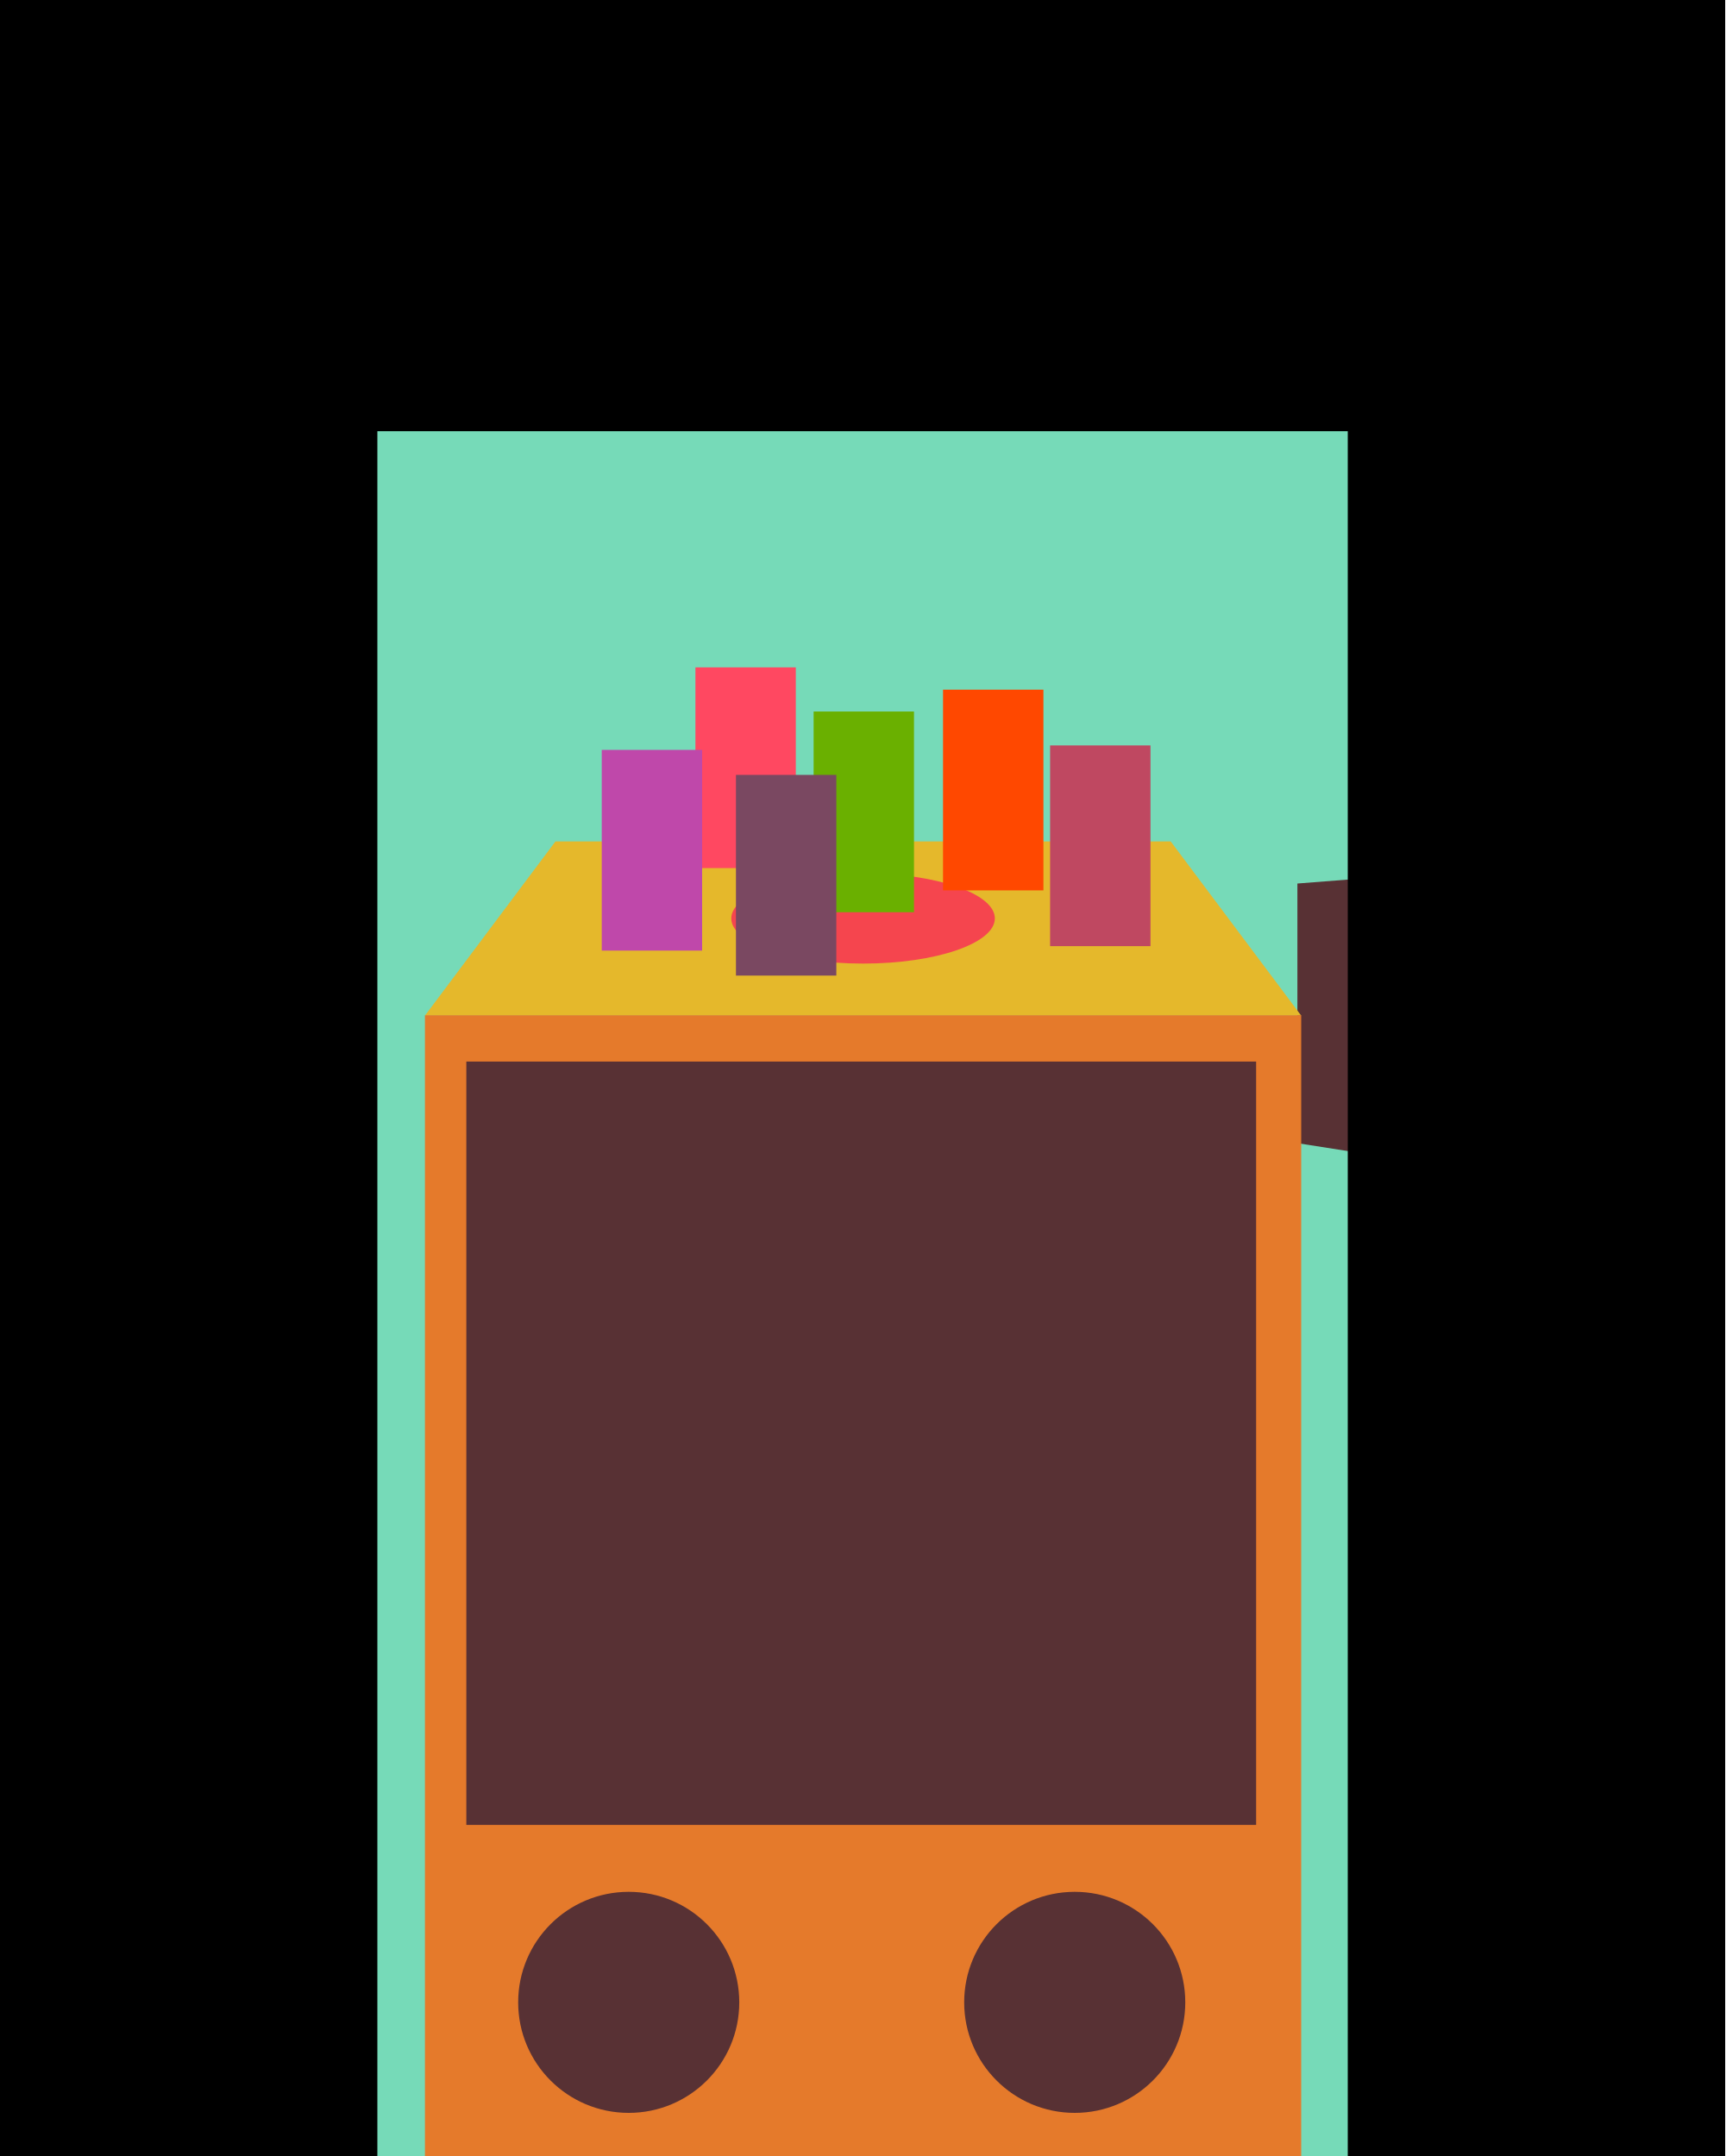
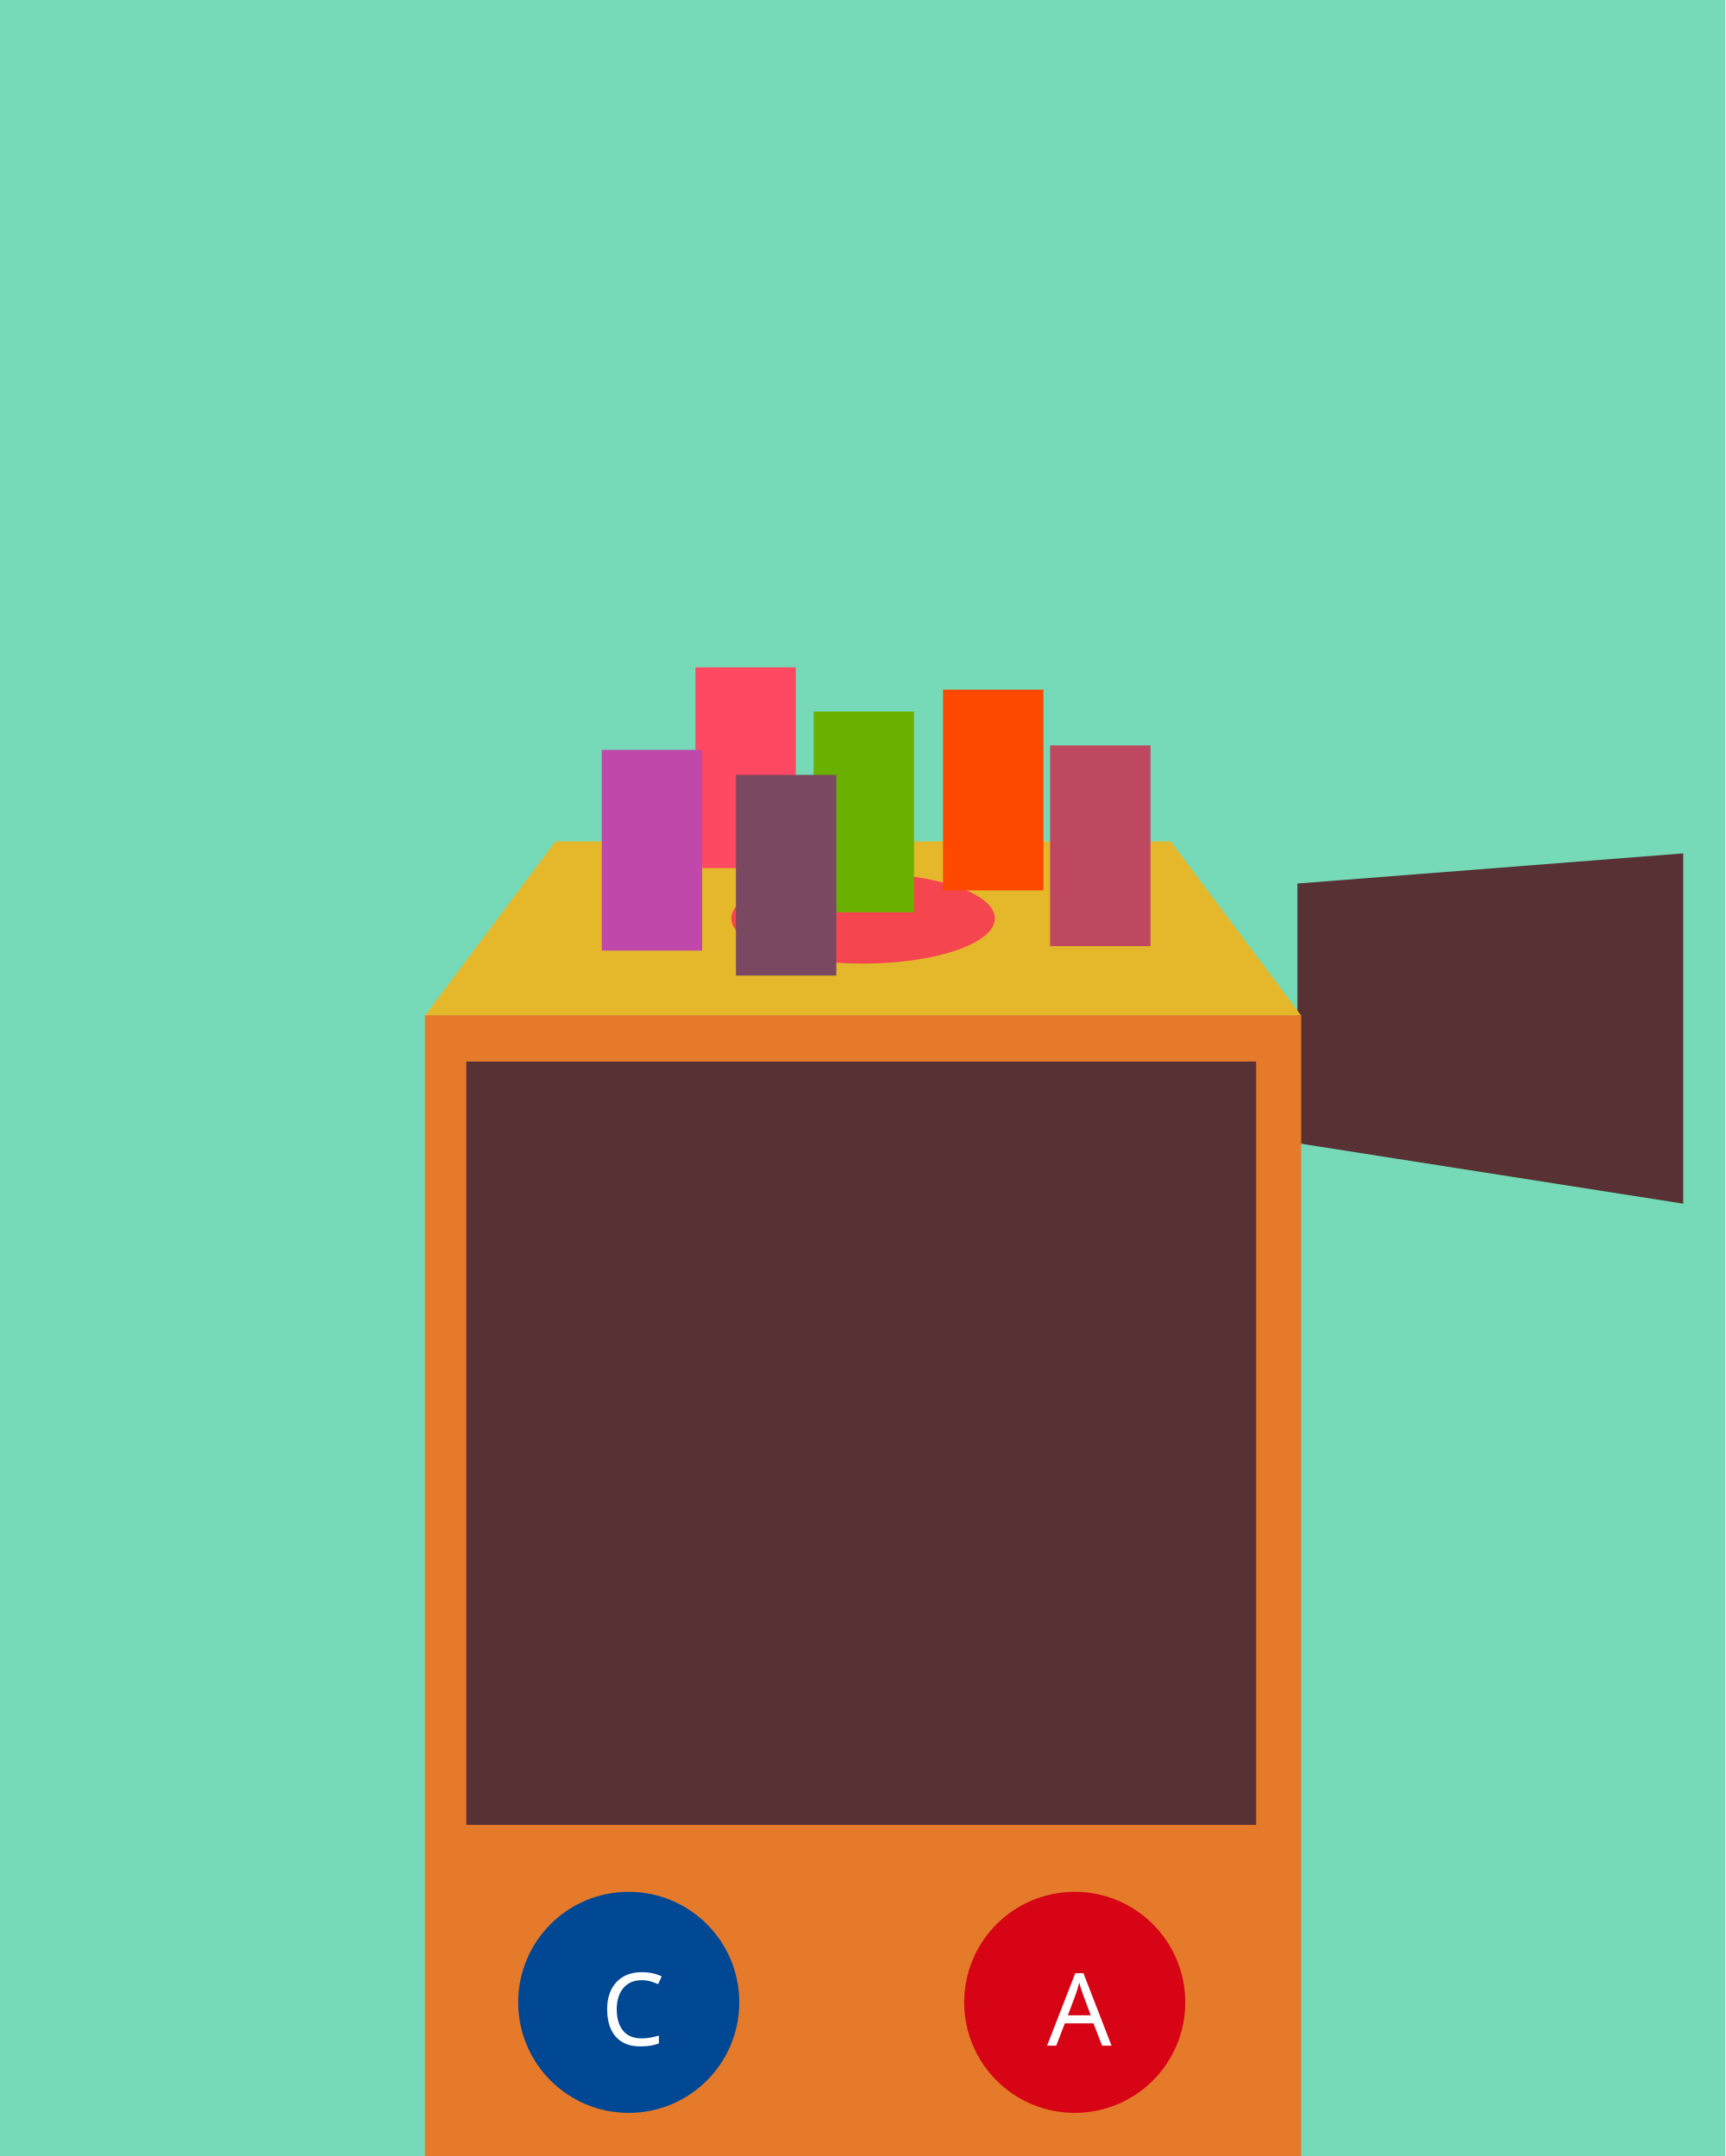
<svg xmlns="http://www.w3.org/2000/svg" width="682.667" height="853.333" viewBox="0 0 640 800" id="svg2" version="1.1">
  <defs id="defs4" />
  <g id="layer5" transform="translate(0,160)" style="display:inline">
    <rect y="-160" x="0" height="800" width="640" id="rect4268" style="opacity:1;fill:#76dab8;fill-opacity:1;stroke:none;stroke-width:3.543;stroke-miterlimit:4;stroke-dasharray:14.172, 14.172;stroke-dashoffset:0;stroke-opacity:1" />
    <path style="opacity:1;fill:#583134;fill-opacity:1;stroke:none;stroke-width:3.543;stroke-miterlimit:4;stroke-dasharray:14.172, 14.172;stroke-dashoffset:0;stroke-opacity:1" d="m 481.316,167.839 143.136,-11.184 V 286.63 L 481.316,264.18 Z" id="rect4274-5" />
    <g id="g4254" transform="matrix(1.42397,0,0,1.157854,-161.6868,-95.14813)">
      <path id="rect4248" d="m 258.254,213.643 h 160.294 l 34,55.819 H 224.254 Z" style="opacity:1;fill:#e5b82b;fill-opacity:1;stroke:none;stroke-width:3.543;stroke-miterlimit:4;stroke-dasharray:14.172, 14.172;stroke-dashoffset:0;stroke-opacity:1" />
      <rect style="opacity:1;fill:#e57a2b;fill-opacity:1;stroke:none;stroke-width:3.841;stroke-miterlimit:4;stroke-dasharray:15.362, 15.362;stroke-dashoffset:0;stroke-opacity:1" id="rect4250" width="228.294" height="413.069" x="224.254" y="269.357" />
      <ellipse style="display:inline;opacity:0.622;fill:#ff0063;fill-opacity:1;stroke:none;stroke-width:27.692;stroke-linecap:round;stroke-miterlimit:4;stroke-dasharray:none;stroke-dashoffset:0;stroke-opacity:1" id="path4506" cx="338.401" cy="238.313" rx="34.333" ry="14.477" />
    </g>
    <rect y="104.013" x="301.841" height="74.478" width="37.239" id="rect4260" style="opacity:1;fill:#6ab000;fill-opacity:1;stroke:none;stroke-width:2.932;stroke-miterlimit:4;stroke-dasharray:11.728, 11.728;stroke-dashoffset:0;stroke-opacity:1" />
    <rect y="95.906" x="349.853" height="74.478" width="37.239" id="rect4262" style="opacity:1;fill:#ff4800;fill-opacity:1;stroke:none;stroke-width:2.932;stroke-miterlimit:4;stroke-dasharray:11.728, 11.728;stroke-dashoffset:0;stroke-opacity:1" />
    <rect y="87.63" x="257.996" height="74.478" width="37.239" id="rect4264" style="opacity:1;fill:#ff4861;fill-opacity:1;stroke:none;stroke-width:2.932;stroke-miterlimit:4;stroke-dasharray:11.728, 11.728;stroke-dashoffset:0;stroke-opacity:1" />
    <rect y="127.525" x="273.026" height="74.478" width="37.239" id="rect4266" style="opacity:1;fill:#7a4861;fill-opacity:1;stroke:none;stroke-width:2.932;stroke-miterlimit:4;stroke-dasharray:11.728, 11.728;stroke-dashoffset:0;stroke-opacity:1" />
    <rect y="116.594" x="389.574" height="74.478" width="37.239" id="rect4270" style="opacity:1;fill:#bf4861;fill-opacity:1;stroke:none;stroke-width:2.932;stroke-miterlimit:4;stroke-dasharray:11.728, 11.728;stroke-dashoffset:0;stroke-opacity:1" />
    <rect style="opacity:1;fill:#bf48aa;fill-opacity:1;stroke:none;stroke-width:2.932;stroke-miterlimit:4;stroke-dasharray:11.728, 11.728;stroke-dashoffset:0;stroke-opacity:1" id="rect4258" width="37.239" height="74.478" x="223.24" y="118.249" />
    <rect style="opacity:1;fill:#583134;fill-opacity:1;stroke:none;stroke-width:4.095;stroke-miterlimit:4;stroke-dasharray:16.381, 16.381;stroke-dashoffset:0;stroke-opacity:1" id="rect4274" width="293" height="283.25" x="173" y="233.897" />
-     <circle r="41.012" cy="582.988" cx="233.245" id="circle4278" style="opacity:1;fill:#583134;fill-opacity:1;stroke:none;stroke-width:3.543;stroke-miterlimit:4;stroke-dasharray:14.172, 14.172;stroke-dashoffset:0;stroke-opacity:1" />
-     <circle style="opacity:1;fill:#583134;fill-opacity:1;stroke:none;stroke-width:3.543;stroke-miterlimit:4;stroke-dasharray:14.172, 14.172;stroke-dashoffset:0;stroke-opacity:1" id="path4276" cx="398.708" cy="582.988" r="41.012" />
+     <circle r="41.012" cy="582.988" cx="233.245" id="circle4278" style="opacity:1;fill:#004794;fill-opacity:1;stroke:none;stroke-width:3.543;stroke-miterlimit:4;stroke-dasharray:14.172, 14.172;stroke-dashoffset:0;stroke-opacity:1" />
+     <circle style="opacity:1;fill:#d60414;fill-opacity:1;stroke:none;stroke-width:3.543;stroke-miterlimit:4;stroke-dasharray:14.172, 14.172;stroke-dashoffset:0;stroke-opacity:1" id="path4276" cx="398.708" cy="582.988" r="41.012" />
+     <text xml:space="preserve" style="font-style:normal;font-variant:normal;font-weight:normal;font-stretch:normal;font-size:37.5px;line-height:1.25;font-family:'Komika Axis';-inkscape-font-specification:'Komika Axis, Normal';font-variant-ligatures:normal;font-variant-caps:normal;font-variant-numeric:normal;font-feature-settings:normal;text-align:start;letter-spacing:0px;word-spacing:0px;writing-mode:lr-tb;text-anchor:start;fill:#ffffff;fill-opacity:1;stroke:none;stroke-width:0.938;" x="388.44" y="599.071" id="text4507">
+       <tspan id="tspan4505" x="388.44" y="599.071" style="font-style:normal;font-variant:normal;font-weight:normal;font-stretch:normal;font-size:37.5px;font-family:'Komika Axis';-inkscape-font-specification:'Komika Axis, Normal';font-variant-ligatures:normal;font-variant-caps:normal;font-variant-numeric:normal;font-feature-settings:normal;text-align:start;writing-mode:lr-tb;text-anchor:start;stroke-width:0.938;fill:#ffffff;fill-opacity:1;">A</tspan>
+     </text>
+     <text xml:space="preserve" style="font-style:normal;font-variant:normal;font-weight:normal;font-stretch:normal;font-size:37.5px;line-height:1.25;font-family:'Komika Axis';-inkscape-font-specification:'Komika Axis, Normal';font-variant-ligatures:normal;font-variant-caps:normal;font-variant-numeric:normal;font-feature-settings:normal;text-align:start;letter-spacing:0px;word-spacing:0px;writing-mode:lr-tb;text-anchor:start;fill:#ffffff;fill-opacity:1;stroke:none;stroke-width:0.938;" x="222.957" y="598.956" id="text4511">
+       <tspan id="tspan4509" x="222.957" y="598.956" style="font-style:normal;font-variant:normal;font-weight:normal;font-stretch:normal;font-size:37.5px;font-family:'Komika Axis';-inkscape-font-specification:'Komika Axis, Normal';font-variant-ligatures:normal;font-variant-caps:normal;font-variant-numeric:normal;font-feature-settings:normal;text-align:start;writing-mode:lr-tb;text-anchor:start;stroke-width:0.938;fill:#ffffff;fill-opacity:1;">C</tspan>
+     </text>
  </g>
-   <g id="layer1" transform="translate(0,-252.3622)" style="display:inline">
-     <path style="opacity:1;fill:#000000;fill-opacity:1;stroke:none;stroke-width:3.543;stroke-miterlimit:4;stroke-dasharray:14.172, 14.172;stroke-dashoffset:0;stroke-opacity:1" d="M 0,0 V 160 800 H 140 V 160 H 500 V 800 H 640 V 160 0 Z" transform="translate(0,252.3622)" id="rect4137-4" />
+   <g id="layer1" transform="translate(0,-252.3622)" style="display:none">
+     <path style="opacity:1;fill:#000000;fill-opacity:1;stroke:none;stroke-width:3.543;stroke-miterlimit:4;stroke-dasharray:14.172, 14.172;stroke-dashoffset:0;stroke-opacity:1" d="M 0,0 V 160 800 H 140 V 160 H 500 V 800 H 640 V 160 0 Z" id="rect4137-4" transform="translate(0,252.3622)" />
  </g>
  <g id="layer2" transform="translate(0,260)" style="display:none">
    <path style="opacity:1;fill:#000000;fill-opacity:1;stroke:none;stroke-width:3.543;stroke-miterlimit:4;stroke-dasharray:14.172, 14.172;stroke-dashoffset:0;stroke-opacity:1" d="m 0,-260 v 140 H 640 V -260 Z M 0,240 V 540 H 640 V 240 Z" id="rect4268-0" />
  </g>
  <g id="layer3" style="display:none" transform="translate(0,160)">
    <path style="display:inline;opacity:1;fill:#000000;fill-opacity:1;stroke:none;stroke-width:3.543;stroke-miterlimit:4;stroke-dasharray:14.172, 14.172;stroke-dashoffset:0;stroke-opacity:1" d="M 0,0 V 640 H 640 V 0 Z M 5,110 H 635 V 530 H 5 Z" id="rect4137-8" />
  </g>
  <g id="layer4" style="display:none" transform="translate(0,160)">
    <path style="display:inline;opacity:1;fill:#000000;fill-opacity:1;stroke:none;stroke-width:3.543;stroke-miterlimit:4;stroke-dasharray:14.172, 14.172;stroke-dashoffset:0;stroke-opacity:1" d="M 0,0 V 640 H 640 V 0 Z M 110,5 H 530 V 635 H 110 Z" id="rect4137-1" />
  </g>
</svg>
